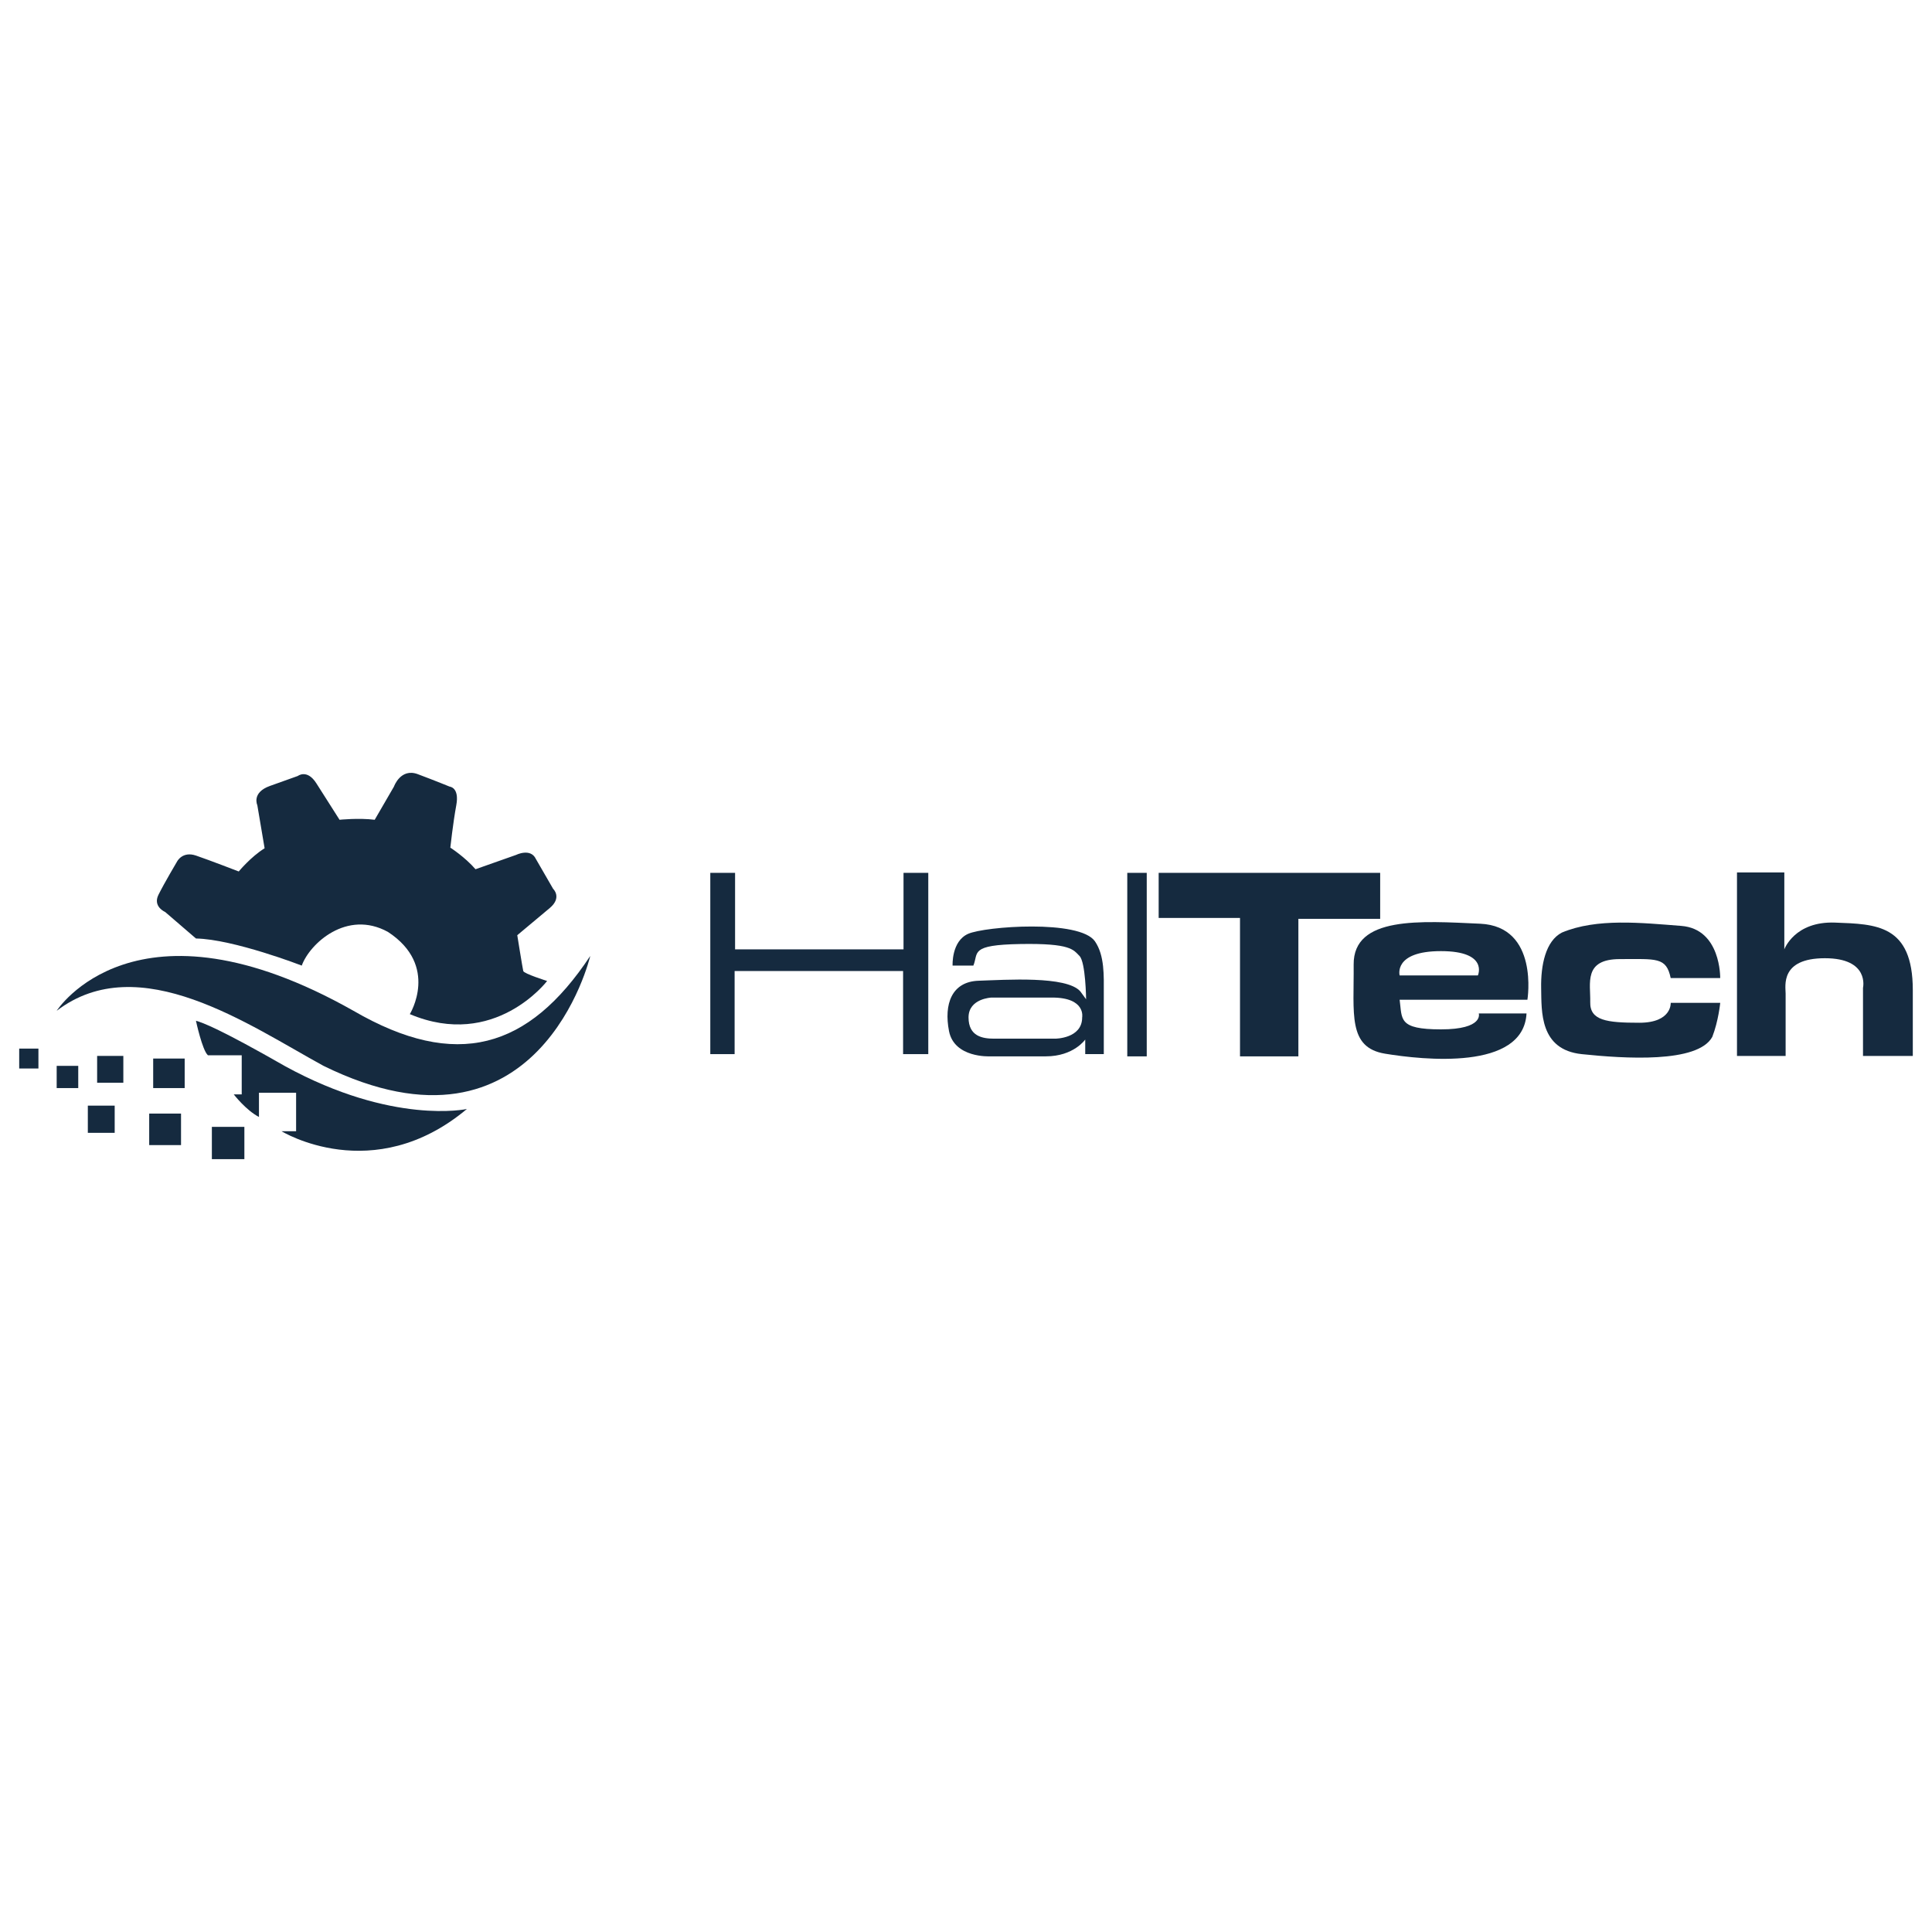
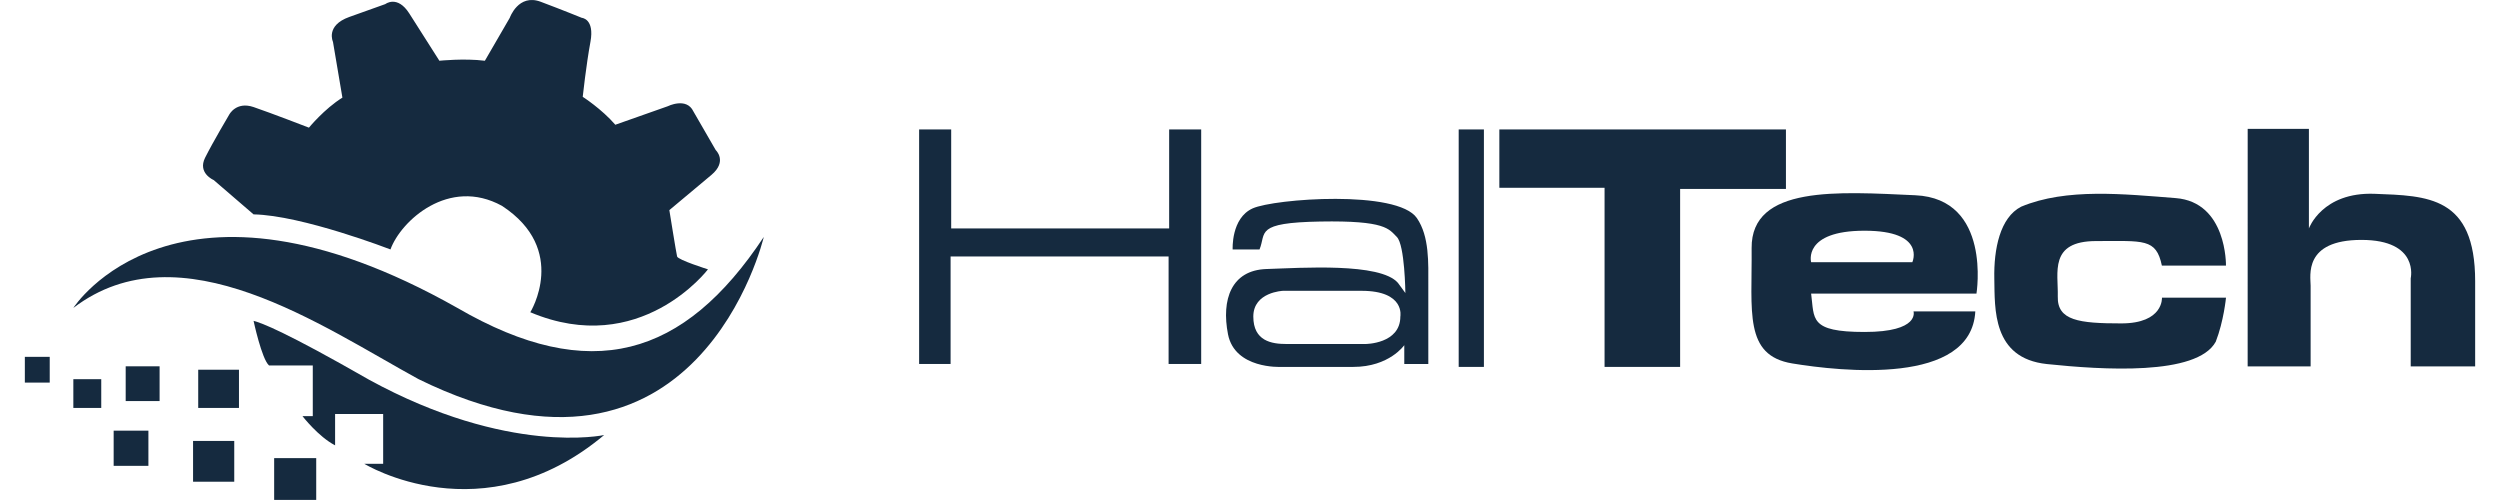
- <svg xmlns="http://www.w3.org/2000/svg" version="1.1" id="Layer_1" x="0px" y="0px" width="80px" height="80px" viewBox="0 0 80 80" enable-background="new 0 0 80 80" xml:space="preserve">
+ <svg xmlns="http://www.w3.org/2000/svg" version="1.1" id="Layer_1" x="0px" y="0px" width="80px" height="15.997px" viewBox="0 32.001 80 15.997" enable-background="new 0 32.001 80 15.997" xml:space="preserve">
  <g>
    <rect x="0.795" y="43.42" fill="#152A3F" width="0.796" height="0.824" />
    <rect x="2.347" y="44.135" fill="#152A3F" width="0.893" height="0.92" />
    <rect x="4.022" y="43.723" fill="#152A3F" width="1.085" height="1.112" />
    <rect x="3.637" y="45.782" fill="#152A3F" width="1.112" height="1.126" />
    <rect x="6.343" y="43.832" fill="#152A3F" width="1.304" height="1.223" />
    <rect x="6.178" y="46.111" fill="#152A3F" width="1.318" height="1.305" />
    <rect x="8.773" y="46.661" fill="#152A3F" width="1.346" height="1.337" />
-     <path fill="#152A3F" d="M8.114,42.268c0,0,0.261,1.222,0.495,1.428h1.4v1.62h-0.33c0,0,0.508,0.659,1.044,0.935v-1.003h1.538v1.593   h-0.604c0,0,3.79,2.334,7.676-0.92c0,0-3.062,0.673-7.525-1.771C9.116,42.61,8.375,42.336,8.114,42.268z" />
-     <path fill="#152A3F" d="M2.347,41.855c0,0,3.254-5.108,12.29,0c4.257,2.471,7.25,1.584,9.804-2.271c0,0-2.101,8.944-11.047,4.55   C10.325,42.459,5.766,39.246,2.347,41.855z" />
-     <path fill="#152A3F" d="M12.495,39.983c0,0-2.829-1.094-4.381-1.122l-1.277-1.099c0,0-0.522-0.22-0.274-0.714   c0.247-0.495,0.769-1.374,0.769-1.374s0.22-0.439,0.783-0.247s1.771,0.659,1.771,0.659s0.495-0.604,1.071-0.961l-0.302-1.785   c0,0-0.247-0.521,0.522-0.796c0.769-0.274,1.153-0.412,1.153-0.412s0.385-0.302,0.769,0.302c0.384,0.604,0.961,1.511,0.961,1.511   s0.796-0.083,1.456,0l0.796-1.373c0,0,0.274-0.783,0.989-0.515c0.714,0.268,1.318,0.515,1.318,0.515s0.412,0.027,0.275,0.769   c-0.137,0.742-0.247,1.758-0.247,1.758s0.604,0.386,1.043,0.894l1.675-0.591c0,0,0.604-0.302,0.824,0.165l0.714,1.236   c0,0,0.384,0.357-0.138,0.796c-0.521,0.439-1.346,1.126-1.346,1.126s0.22,1.373,0.248,1.483c0.027,0.11,0.988,0.412,0.988,0.412   s-2.169,2.856-5.685,1.373c0,0,1.236-2.004-0.907-3.405C14.362,37.653,12.824,39.073,12.495,39.983z" />
-     <polygon fill="#152A3F" points="29.412,36.143 29.412,43.649 30.419,43.649 30.419,40.208 37.395,40.208 37.395,43.649    38.438,43.649 38.438,36.143 37.413,36.143 37.413,39.311 30.438,39.311 30.438,36.143  " />
-     <path fill="#152A3F" d="M45.341,38.981c-0.622-0.916-4.56-0.623-5.255-0.312c-0.696,0.312-0.641,1.314-0.641,1.314h0.86   c0.22-0.536-0.165-0.856,1.941-0.893c2.105-0.037,2.196,0.238,2.453,0.494c0.256,0.256,0.274,1.794,0.274,1.794s0,0-0.238-0.325   c-0.567-0.655-3.094-0.479-4.211-0.443c-1.117,0.036-1.446,0.97-1.227,2.087s1.685,1.044,1.685,1.044s1.172,0,2.325,0   s1.63-0.696,1.63-0.696v0.604h0.769c0,0,0-1.776,0-2.509C45.707,40.409,45.743,39.567,45.341,38.981z M44.81,42.13   c0,0.879-1.116,0.879-1.116,0.879s-2.051,0-2.527,0c-0.476,0-1.062-0.092-1.062-0.879c0-0.788,0.952-0.823,0.952-0.823   s1.099,0,2.509,0C44.975,41.307,44.81,42.13,44.81,42.13z" />
-     <rect x="46.678" y="36.143" fill="#152A3F" width="0.806" height="7.599" />
-     <polygon fill="#152A3F" points="47.978,36.143 57.15,36.143 57.15,38.047 53.763,38.047 53.763,43.742 51.346,43.742 51.346,38.01    47.978,38.01  " />
-     <path fill="#152A3F" d="M61.288,38.249c-2.453-0.11-5.255-0.329-5.236,1.694c0.019,2.022-0.256,3.432,1.3,3.688   c1.557,0.256,5.73,0.715,5.858-1.666h-1.977c0,0,0.216,0.659-1.567,0.659s-1.601-0.421-1.71-1.227h5.291   C63.247,41.397,63.741,38.358,61.288,38.249z M61.196,40.391h-3.24c0,0-0.274-1.007,1.71-1.007S61.196,40.391,61.196,40.391z" />
-     <path fill="#152A3F" d="M69.18,40.5h2.05c0,0,0.037-2.032-1.61-2.16c-1.648-0.128-3.498-0.33-4.944,0.275   c-0.677,0.348-0.879,1.354-0.86,2.307c0.019,0.951-0.073,2.545,1.685,2.728s4.797,0.385,5.401-0.714   c0.256-0.659,0.329-1.41,0.329-1.41h-2.05c0,0,0.055,0.824-1.301,0.824c-1.354,0-2.051-0.092-2.032-0.86s-0.292-1.776,1.228-1.776   S68.996,39.622,69.18,40.5z" />
-     <path fill="#152A3F" d="M71.926,36.125h1.959v3.186c0,0,0.421-1.173,2.105-1.108c1.685,0.064,3.215,0.071,3.215,2.796   c0,2.725,0,2.725,0,2.725h-2.062v-2.819c0,0,0.285-1.227-1.578-1.227c-1.864,0-1.626,1.153-1.626,1.464c0,0.312,0,2.582,0,2.582   h-2.014V36.125z" />
+     <path fill="#152A3F" d="M8.114,42.268c0,0,0.261,1.223,0.495,1.428h1.4v1.621h-0.33c0,0,0.508,0.658,1.044,0.935v-1.003h1.538   v1.593h-0.604c0,0,3.79,2.334,7.676-0.92c0,0-3.062,0.673-7.525-1.771C9.116,42.609,8.375,42.336,8.114,42.268z" />
+     <path fill="#152A3F" d="M2.347,41.855c0,0,3.254-5.108,12.29,0c4.257,2.471,7.25,1.584,9.804-2.271c0,0-2.101,8.943-11.047,4.55   C10.325,42.459,5.766,39.246,2.347,41.855z" />
+     <path fill="#152A3F" d="M12.495,39.983c0,0-2.829-1.094-4.381-1.122l-1.277-1.099c0,0-0.522-0.22-0.274-0.714   c0.247-0.495,0.769-1.374,0.769-1.374s0.22-0.439,0.783-0.247c0.563,0.192,1.771,0.659,1.771,0.659s0.495-0.604,1.071-0.961   l-0.302-1.785c0,0-0.247-0.521,0.522-0.796c0.769-0.274,1.153-0.412,1.153-0.412s0.385-0.302,0.769,0.302   c0.384,0.604,0.961,1.511,0.961,1.511s0.796-0.083,1.456,0l0.796-1.373c0,0,0.274-0.783,0.989-0.515   c0.714,0.268,1.318,0.515,1.318,0.515s0.412,0.027,0.275,0.769c-0.137,0.742-0.247,1.758-0.247,1.758s0.604,0.386,1.043,0.894   l1.675-0.591c0,0,0.604-0.302,0.824,0.165l0.714,1.236c0,0,0.384,0.357-0.138,0.796c-0.521,0.439-1.346,1.126-1.346,1.126   s0.22,1.373,0.248,1.483c0.027,0.11,0.988,0.412,0.988,0.412s-2.169,2.856-5.685,1.373c0,0,1.236-2.004-0.907-3.405   C14.362,37.653,12.824,39.073,12.495,39.983z" />
+     <polygon fill="#152A3F" points="29.412,36.143 29.412,43.648 30.419,43.648 30.419,40.208 37.395,40.208 37.395,43.648    38.438,43.648 38.438,36.143 37.413,36.143 37.413,39.311 30.438,39.311 30.438,36.143  " />
+     <path fill="#152A3F" d="M45.341,38.981c-0.622-0.916-4.56-0.623-5.255-0.312c-0.696,0.312-0.641,1.314-0.641,1.314h0.86   c0.22-0.536-0.165-0.856,1.941-0.893c2.105-0.037,2.195,0.238,2.453,0.494c0.256,0.256,0.273,1.794,0.273,1.794s0,0-0.238-0.325   c-0.566-0.655-3.094-0.479-4.211-0.443c-1.116,0.037-1.445,0.971-1.227,2.088c0.219,1.117,1.686,1.044,1.686,1.044s1.172,0,2.324,0   c1.153,0,1.631-0.696,1.631-0.696v0.604h0.769c0,0,0-1.775,0-2.508C45.707,40.409,45.743,39.567,45.341,38.981z M44.811,42.13   c0,0.879-1.117,0.879-1.117,0.879s-2.051,0-2.526,0s-1.062-0.092-1.062-0.879c0-0.788,0.952-0.823,0.952-0.823s1.1,0,2.51,0   C44.975,41.307,44.811,42.13,44.811,42.13z" />
+     <rect x="46.678" y="36.143" fill="#152A3F" width="0.807" height="7.599" />
+     <polygon fill="#152A3F" points="47.979,36.143 57.15,36.143 57.15,38.047 53.764,38.047 53.764,43.742 51.346,43.742 51.346,38.01    47.979,38.01  " />
+     <path fill="#152A3F" d="M61.288,38.249c-2.453-0.11-5.255-0.329-5.236,1.694c0.019,2.022-0.256,3.432,1.3,3.688   c1.558,0.256,5.73,0.715,5.858-1.666h-1.978c0,0,0.217,0.659-1.566,0.659s-1.602-0.421-1.71-1.228h5.291   C63.247,41.396,63.741,38.358,61.288,38.249z M61.195,40.391h-3.239c0,0-0.274-1.007,1.71-1.007S61.195,40.391,61.195,40.391z" />
+     <path fill="#152A3F" d="M69.18,40.5h2.051c0,0,0.037-2.032-1.61-2.16s-3.498-0.33-4.944,0.275   c-0.677,0.348-0.879,1.354-0.859,2.307c0.019,0.951-0.073,2.545,1.685,2.729c1.758,0.183,4.797,0.385,5.401-0.715   c0.256-0.658,0.328-1.41,0.328-1.41h-2.049c0,0,0.055,0.824-1.302,0.824c-1.354,0-2.051-0.092-2.032-0.859   c0.02-0.768-0.291-1.776,1.229-1.776S68.996,39.622,69.18,40.5z" />
+     <path fill="#152A3F" d="M71.926,36.125h1.959v3.186c0,0,0.422-1.173,2.105-1.108c1.685,0.064,3.215,0.071,3.215,2.796   c0,2.726,0,2.726,0,2.726h-2.062v-2.819c0,0,0.285-1.228-1.578-1.228s-1.625,1.153-1.625,1.465s0,2.582,0,2.582h-2.015   L71.926,36.125L71.926,36.125z" />
  </g>
</svg>
